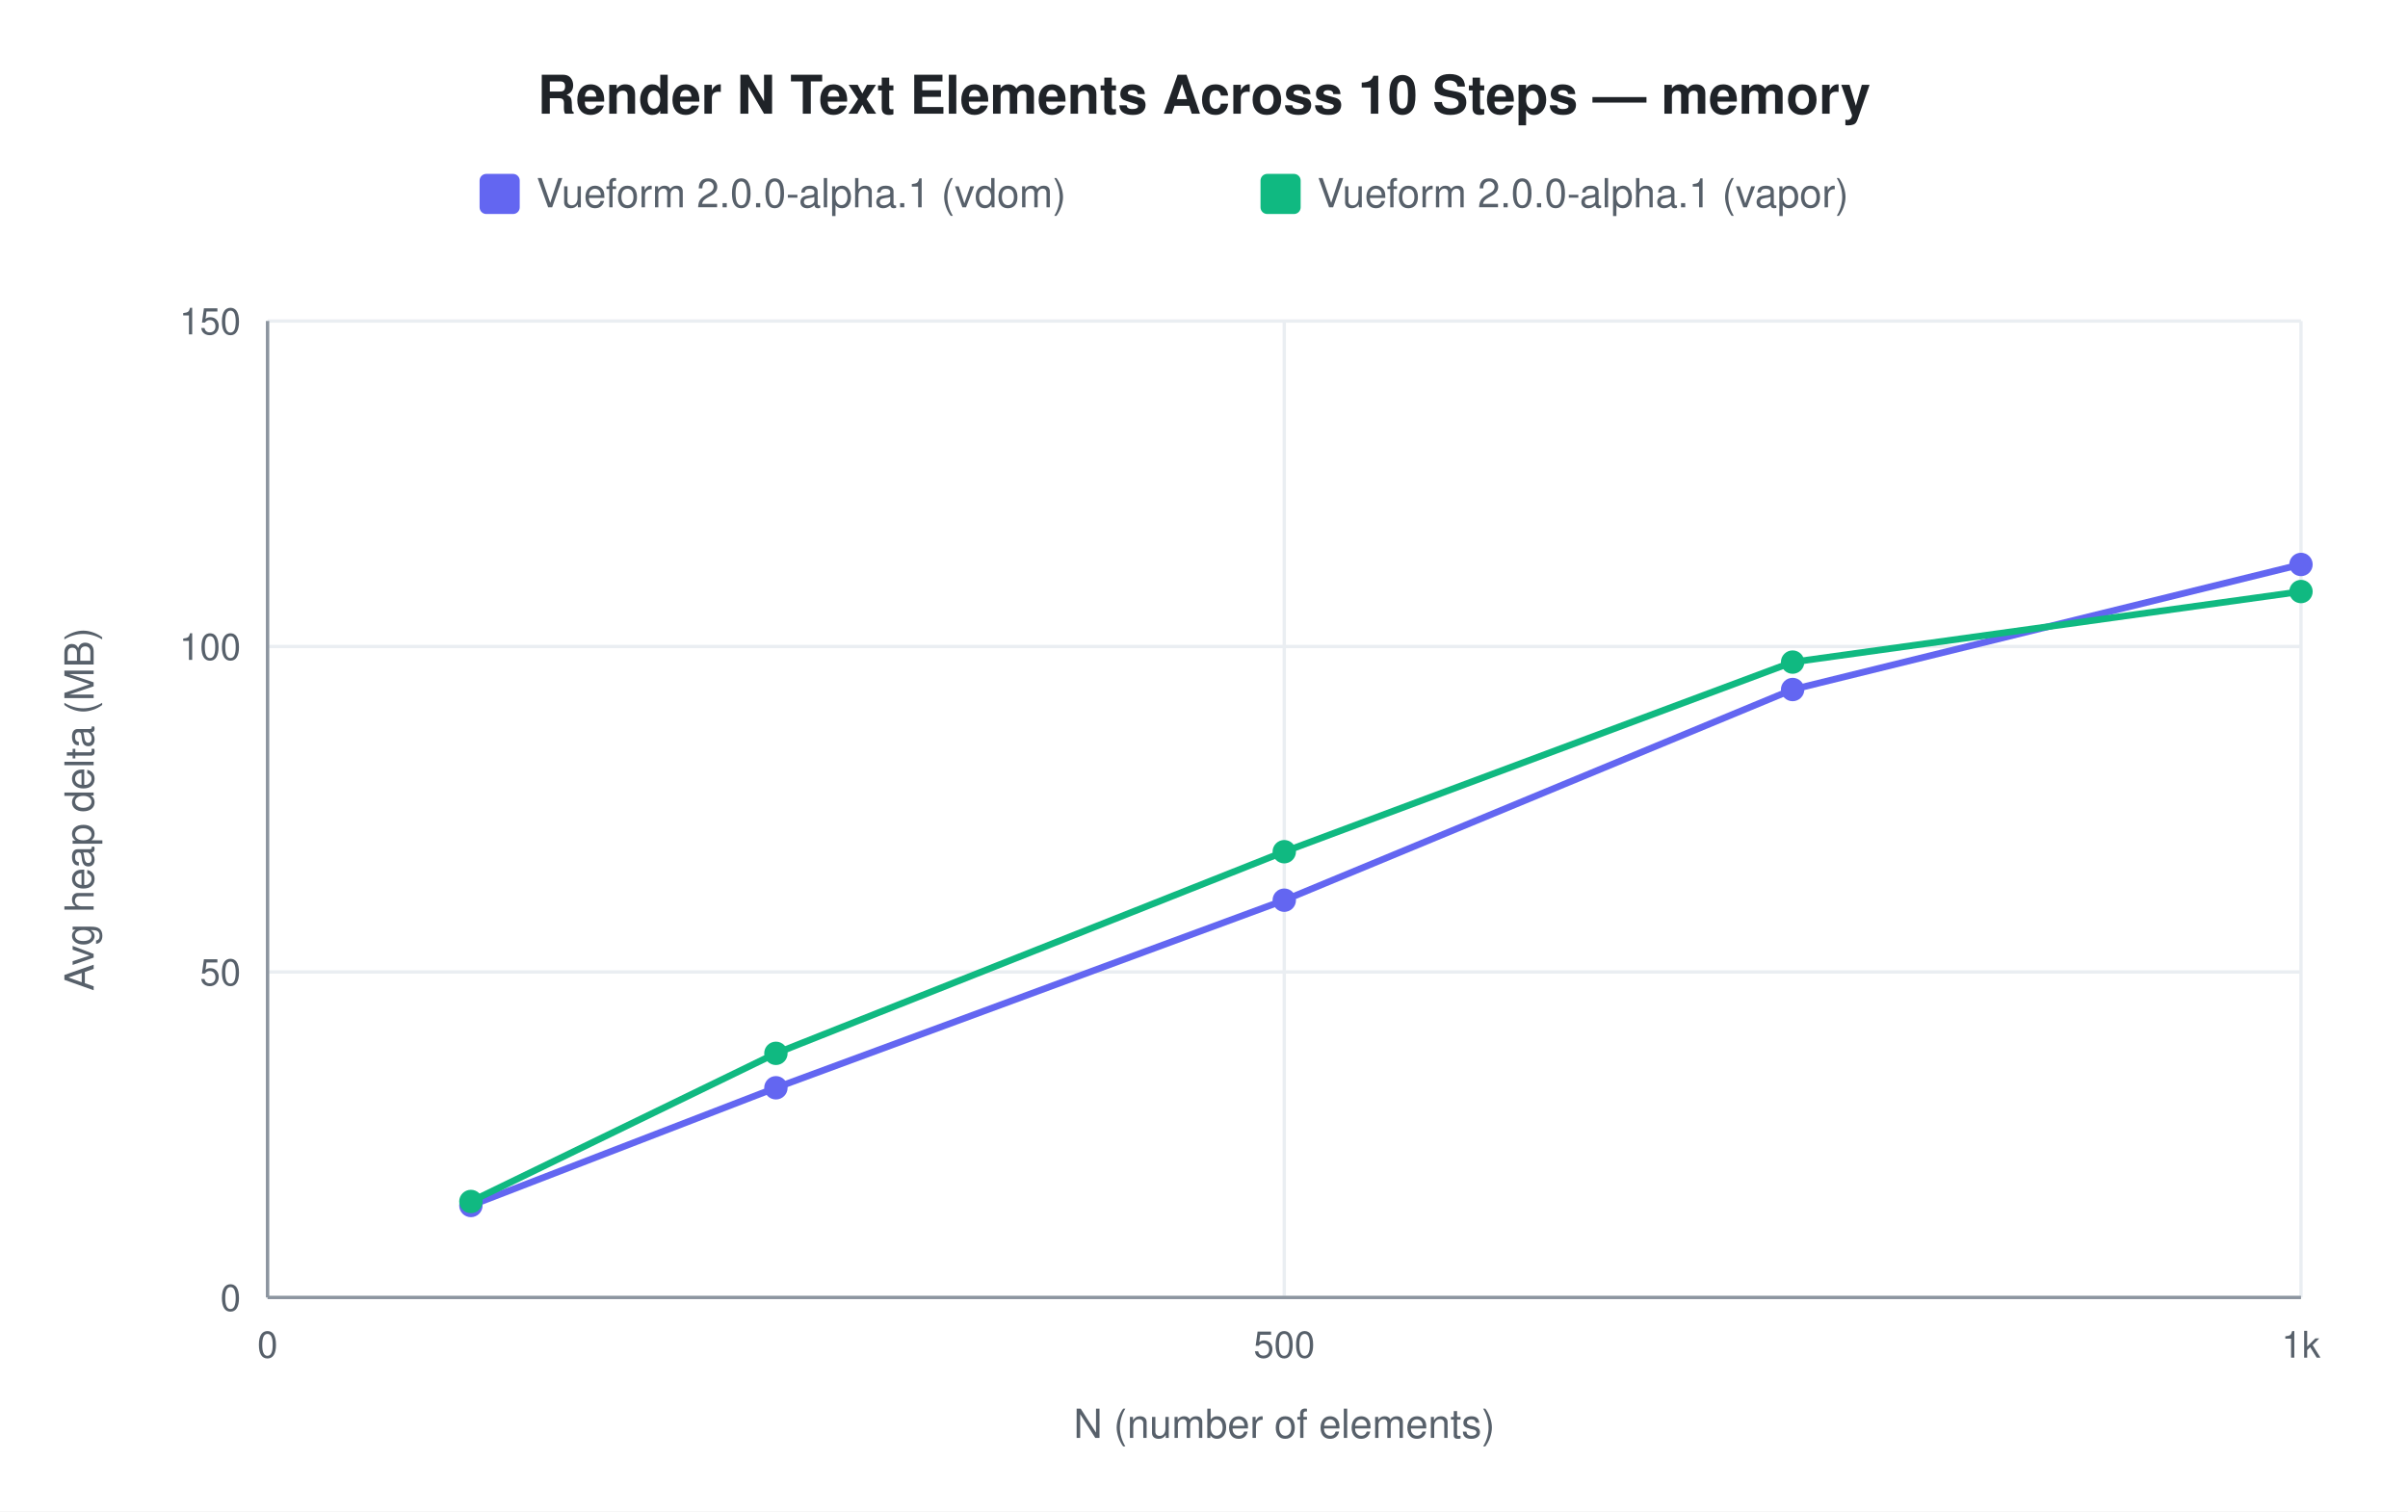
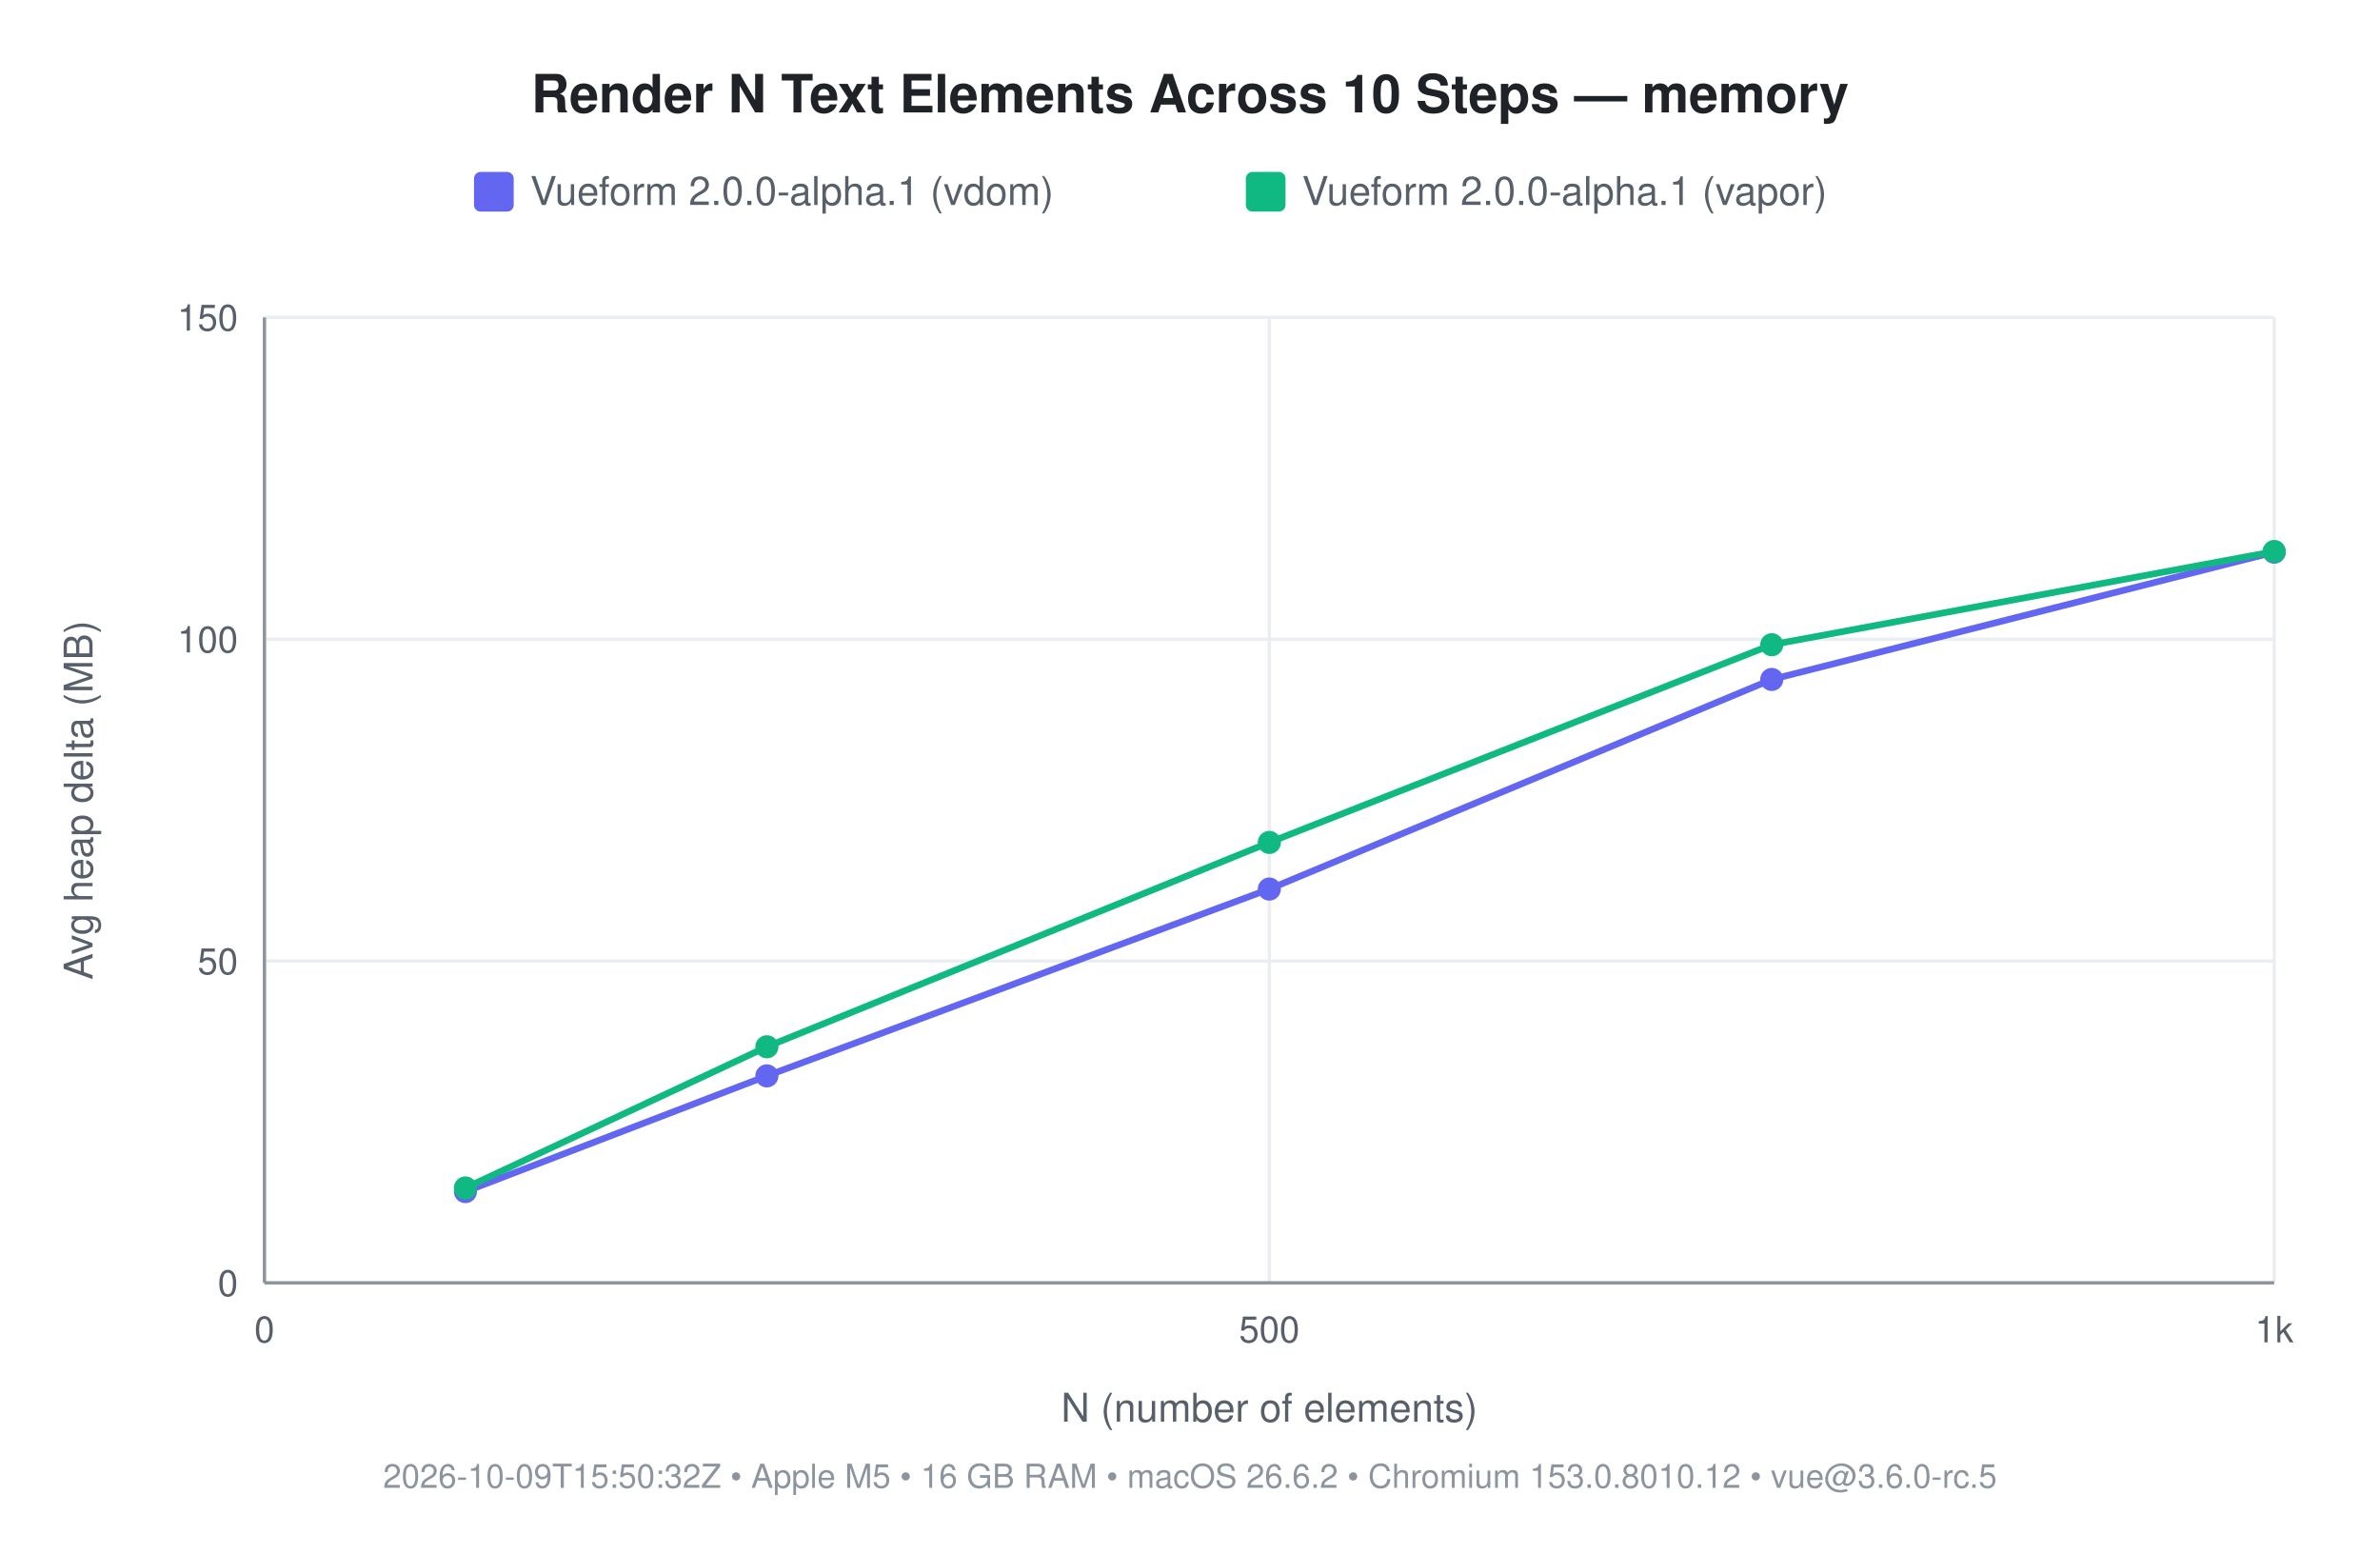
- <svg xmlns="http://www.w3.org/2000/svg" width="720" height="452" viewBox="0 0 720 452" font-family="-apple-system, 'Segoe UI', Helvetica, Arial, sans-serif">
-   <rect width="720" height="452" fill="#ffffff" />
+ <svg xmlns="http://www.w3.org/2000/svg" width="720" height="470" viewBox="0 0 720 470" font-family="-apple-system, 'Segoe UI', Helvetica, Arial, sans-serif">
+   <rect width="720" height="470" fill="#ffffff" />
  <text x="360" y="34" font-size="16" font-weight="600" fill="#1f2328" text-anchor="middle">Render N Text Elements Across 10 Steps — memory</text>
  <rect x="143.4" y="52" width="12" height="12" rx="2" fill="#6366f1" />
  <text x="160.4" y="62" font-size="12" fill="#57606a">Vueform 2.0.0-alpha.1 (vdom)</text>
  <rect x="376.9" y="52" width="12" height="12" rx="2" fill="#10b981" />
  <text x="393.9" y="62" font-size="12" fill="#57606a">Vueform 2.0.0-alpha.1 (vapor)</text>
  <line x1="80" y1="388" x2="688" y2="388" stroke="#eaeef2" stroke-width="1" />
  <text x="72" y="392" font-size="11" fill="#57606a" text-anchor="end">0</text>
  <line x1="80" y1="290.667" x2="688" y2="290.667" stroke="#eaeef2" stroke-width="1" />
  <text x="72" y="294.667" font-size="11" fill="#57606a" text-anchor="end">50</text>
  <line x1="80" y1="193.333" x2="688" y2="193.333" stroke="#eaeef2" stroke-width="1" />
  <text x="72" y="197.333" font-size="11" fill="#57606a" text-anchor="end">100</text>
  <line x1="80" y1="96" x2="688" y2="96" stroke="#eaeef2" stroke-width="1" />
  <text x="72" y="100" font-size="11" fill="#57606a" text-anchor="end">150</text>
  <line x1="80" y1="96" x2="80" y2="388" stroke="#eaeef2" stroke-width="1" />
  <text x="80" y="406" font-size="11" fill="#57606a" text-anchor="middle">0</text>
  <line x1="384" y1="96" x2="384" y2="388" stroke="#eaeef2" stroke-width="1" />
  <text x="384" y="406" font-size="11" fill="#57606a" text-anchor="middle">500</text>
  <line x1="688" y1="96" x2="688" y2="388" stroke="#eaeef2" stroke-width="1" />
  <text x="688" y="406" font-size="11" fill="#57606a" text-anchor="middle">1k</text>
  <line x1="80" y1="388" x2="688" y2="388" stroke="#8c959f" stroke-width="1" />
  <line x1="80" y1="96" x2="80" y2="388" stroke="#8c959f" stroke-width="1" />
  <text x="384" y="430" font-size="12" fill="#57606a" text-anchor="middle">N (number of elements)</text>
  <text x="28" y="242" font-size="12" fill="#57606a" text-anchor="middle" transform="rotate(-90 28 242)">Avg heap delta (MB)</text>
-   <polyline points="140.8,360.5 232.0,325.3 384.0,269.2 536.0,206.2 688.0,168.8" fill="none" stroke="#6366f1" stroke-width="2" />
-   <circle cx="140.8" cy="360.5" r="3.5" fill="#6366f1" />
-   <circle cx="232.0" cy="325.3" r="3.5" fill="#6366f1" />
-   <circle cx="384.0" cy="269.2" r="3.5" fill="#6366f1" />
-   <circle cx="536.0" cy="206.2" r="3.5" fill="#6366f1" />
-   <circle cx="688.0" cy="168.8" r="3.5" fill="#6366f1" />
-   <polyline points="140.8,359.3 232.0,315.0 384.0,254.7 536.0,198.0 688.0,176.9" fill="none" stroke="#10b981" stroke-width="2" />
+   <text x="360" y="450" font-size="10" fill="#8c959f" text-anchor="middle">2026-10-09T15:50:32Z • Apple M5 • 16 GB RAM • macOS 26.6.2 • Chromium 153.0.8010.12 • vue@3.6.0-rc.5</text>
+   <polyline points="140.8,360.4 232.0,325.4 384.0,268.9 536.0,205.5 688.0,167.0" fill="none" stroke="#6366f1" stroke-width="2" />
+   <circle cx="140.8" cy="360.4" r="3.5" fill="#6366f1" />
+   <circle cx="232.0" cy="325.4" r="3.5" fill="#6366f1" />
+   <circle cx="384.0" cy="268.9" r="3.5" fill="#6366f1" />
+   <circle cx="536.0" cy="205.5" r="3.5" fill="#6366f1" />
+   <circle cx="688.0" cy="167.0" r="3.5" fill="#6366f1" />
+   <polyline points="140.8,359.3 232.0,316.6 384.0,254.8 536.0,195.0 688.0,166.8" fill="none" stroke="#10b981" stroke-width="2" />
  <circle cx="140.8" cy="359.3" r="3.5" fill="#10b981" />
-   <circle cx="232.0" cy="315.0" r="3.5" fill="#10b981" />
-   <circle cx="384.0" cy="254.7" r="3.5" fill="#10b981" />
-   <circle cx="536.0" cy="198.0" r="3.5" fill="#10b981" />
-   <circle cx="688.0" cy="176.9" r="3.5" fill="#10b981" />
+   <circle cx="232.0" cy="316.6" r="3.5" fill="#10b981" />
+   <circle cx="384.0" cy="254.8" r="3.5" fill="#10b981" />
+   <circle cx="536.0" cy="195.0" r="3.5" fill="#10b981" />
+   <circle cx="688.0" cy="166.8" r="3.5" fill="#10b981" />
</svg>
